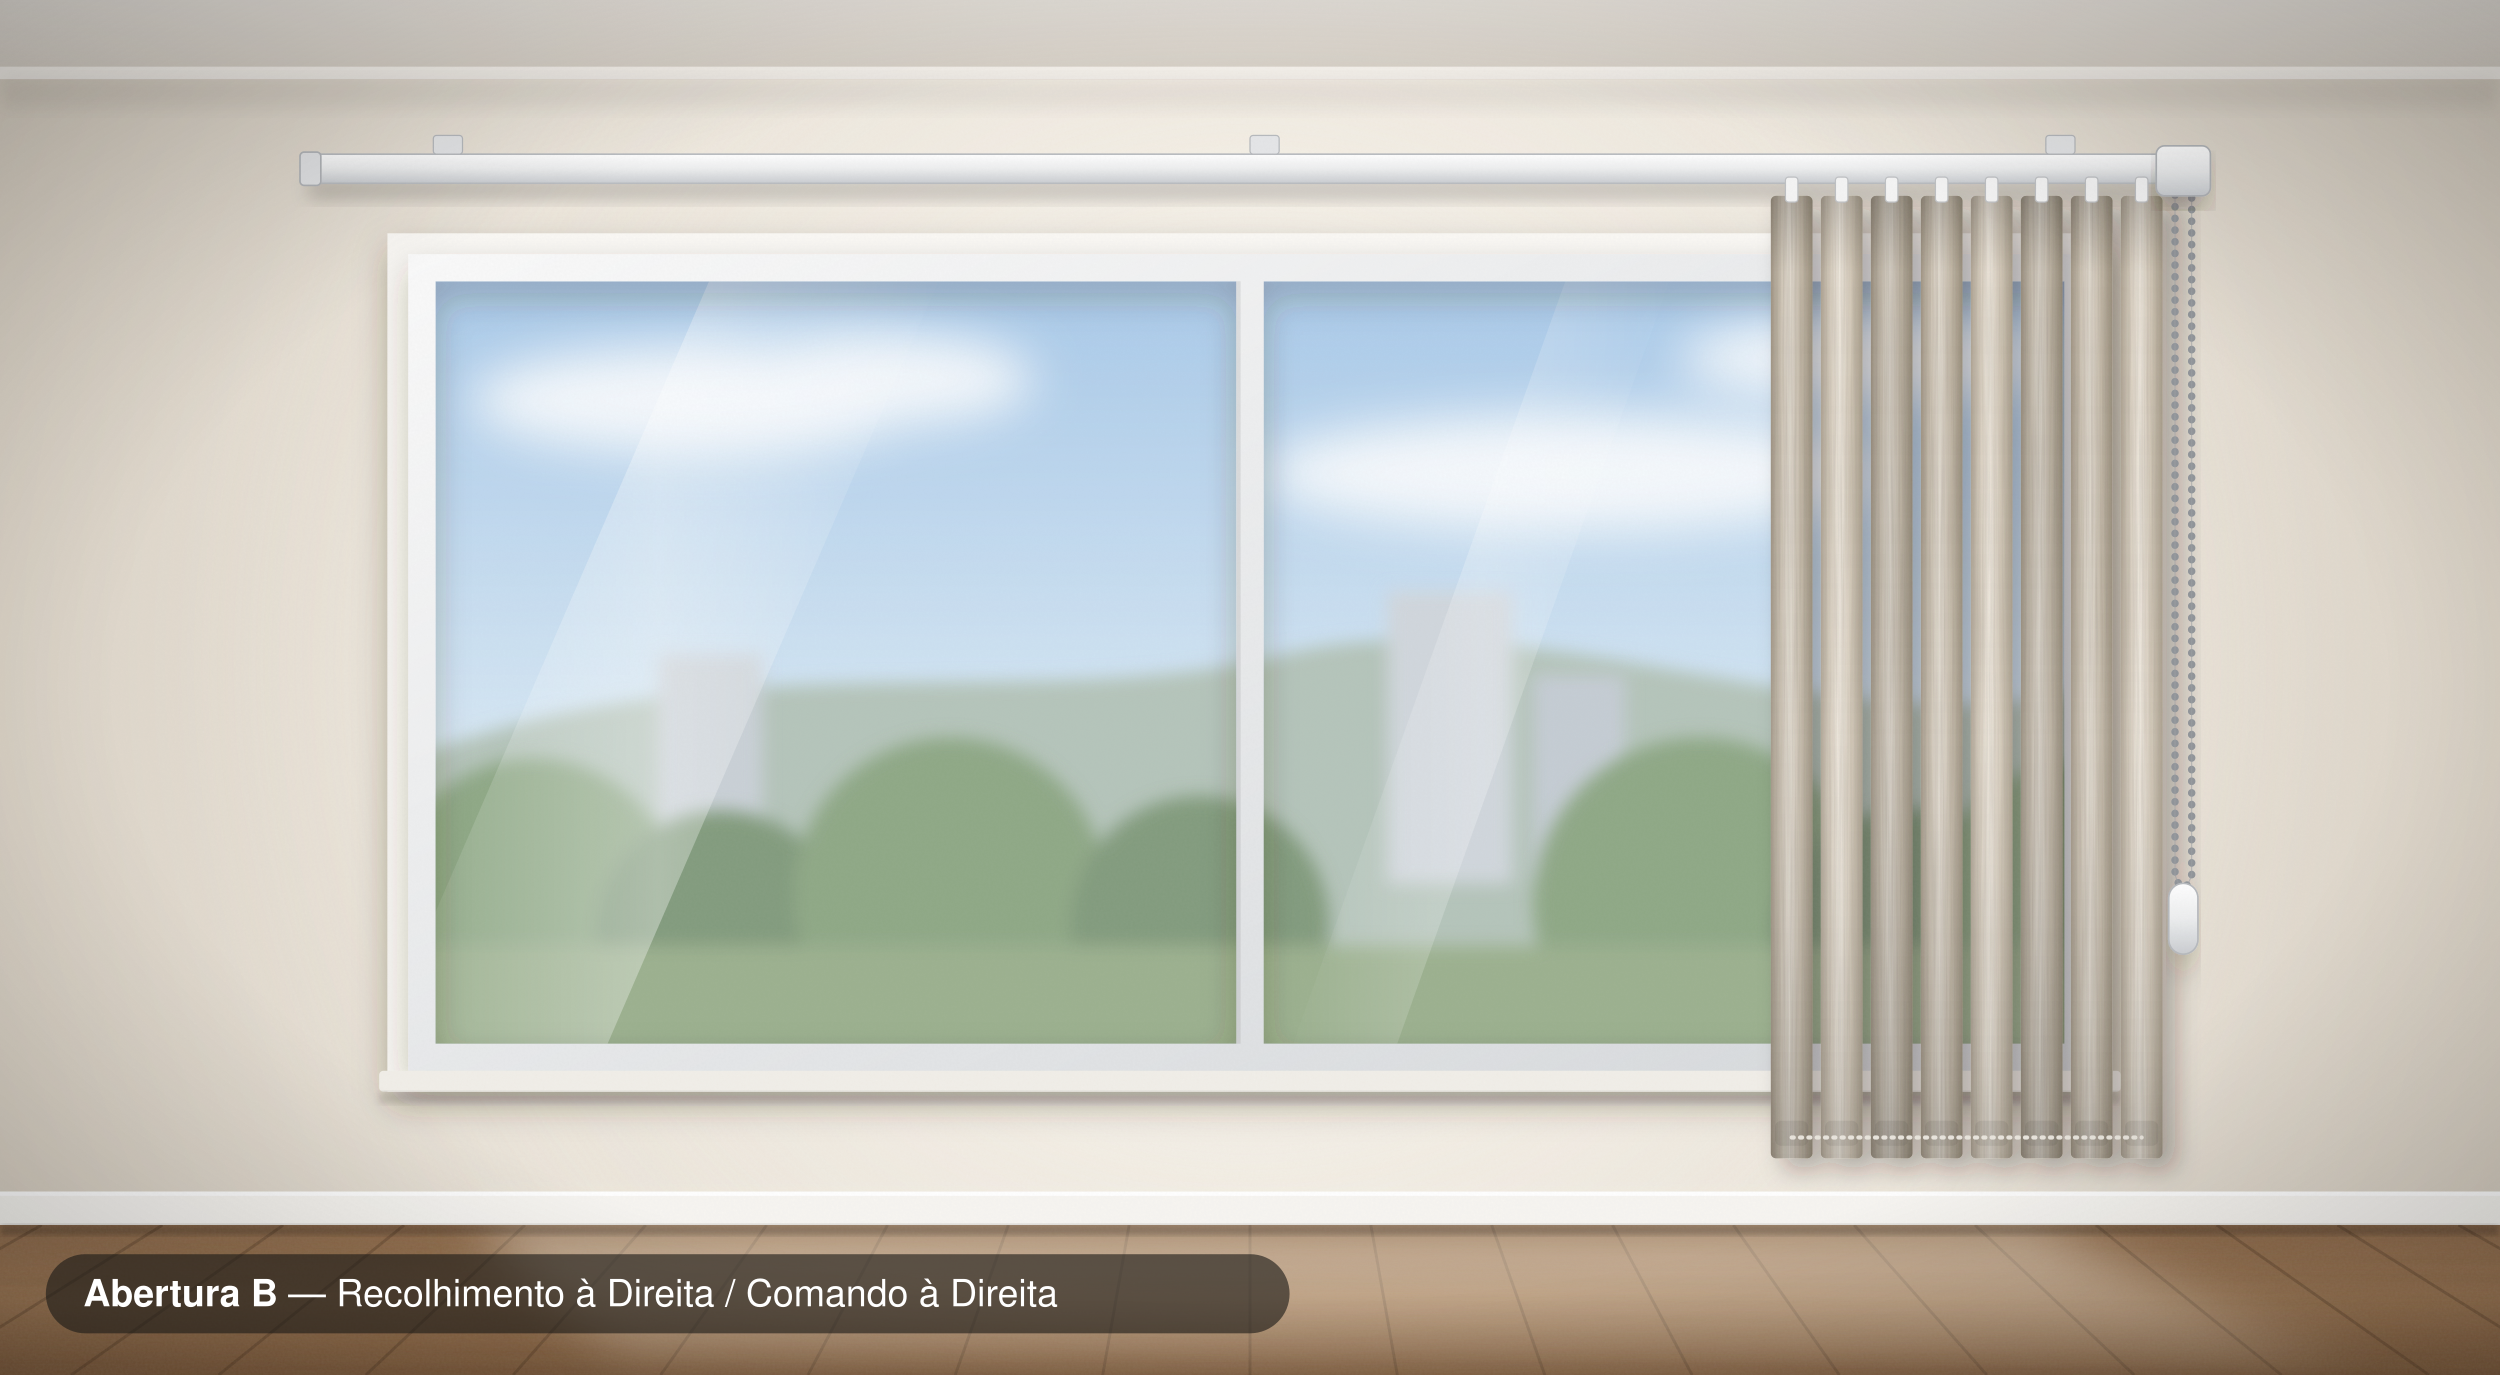
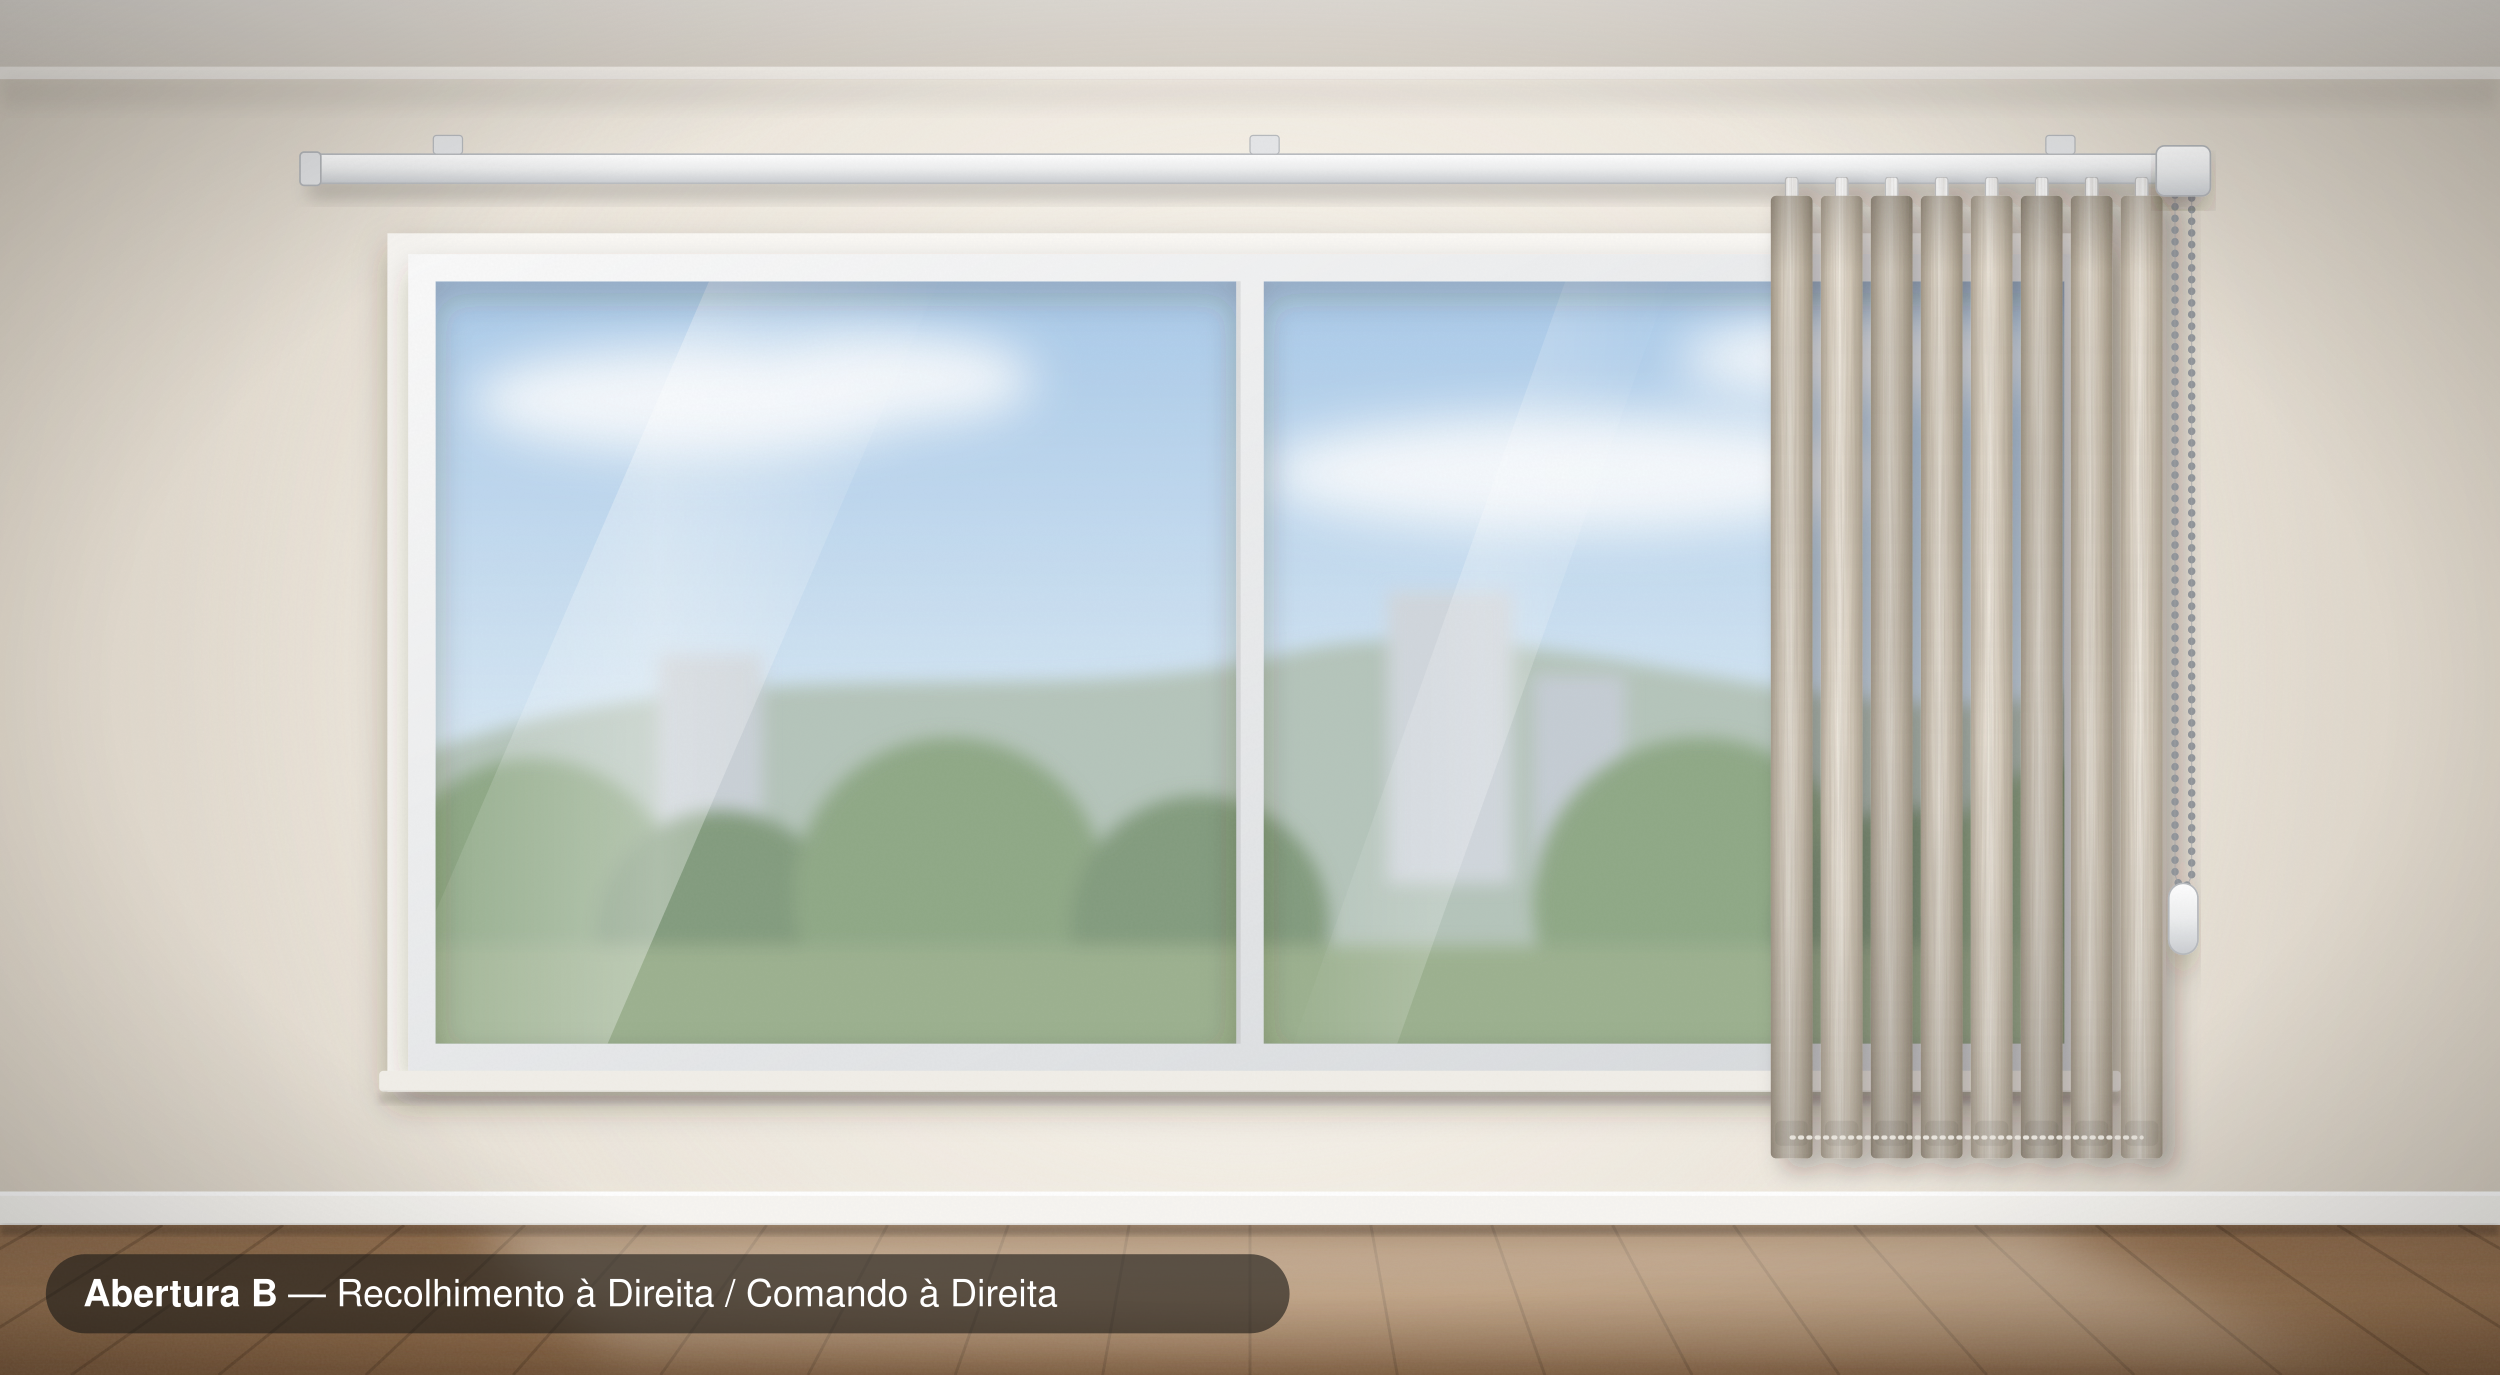
<svg xmlns="http://www.w3.org/2000/svg" viewBox="0 0 1200 660" width="1200" height="660" role="img" aria-label="Abertura B: Recolhimento à Direita / Comando à Direita">
  <defs>
    <radialGradient id="parede" cx="600" cy="318" r="760" gradientUnits="userSpaceOnUse">
      <stop offset="0" stop-color="#F6F1EA" />
      <stop offset=".55" stop-color="#E8E1D6" />
      <stop offset="1" stop-color="#CFC6B8" />
    </radialGradient>
    <linearGradient id="teto" x1="0" y1="0" x2="0" y2="1">
      <stop offset="0" stop-color="#E6E1DA" />
      <stop offset="1" stop-color="#D3CCC2" />
    </linearGradient>
    <linearGradient id="piso" x1="0" y1="0" x2="0" y2="1">
      <stop offset="0" stop-color="#8E6A4B" />
      <stop offset=".5" stop-color="#9F7854" />
      <stop offset="1" stop-color="#7A5739" />
    </linearGradient>
    <linearGradient id="luzPiso" x1="0" y1="0" x2="0" y2="1">
      <stop offset="0" stop-color="#FFF6E6" stop-opacity=".55" />
      <stop offset="1" stop-color="#FFF6E6" stop-opacity=".12" />
    </linearGradient>
    <linearGradient id="ceu" x1="0" y1="0" x2="0" y2="1">
      <stop offset="0" stop-color="#8DB8E2" />
      <stop offset=".6" stop-color="#C9DFF0" />
      <stop offset="1" stop-color="#E9F1F4" />
    </linearGradient>
    <linearGradient id="aluminio" x1="0" y1="0" x2="0" y2="1">
      <stop offset="0" stop-color="#FFFFFF" />
      <stop offset=".5" stop-color="#ECEDEE" />
      <stop offset="1" stop-color="#C9CCD0" />
    </linearGradient>
    <linearGradient id="caixilho" x1="0" y1="0" x2="1" y2="1">
      <stop offset="0" stop-color="#FAFAFA" />
      <stop offset="1" stop-color="#D5D8DB" />
    </linearGradient>
    <linearGradient id="lamina" x1="0" y1="0" x2="1" y2="0">
      <stop offset="0" stop-color="#A89C8A" />
      <stop offset=".25" stop-color="#D9CFBF" />
      <stop offset=".45" stop-color="#EEE7DB" />
      <stop offset=".7" stop-color="#D3C8B6" />
      <stop offset="1" stop-color="#9F937F" />
    </linearGradient>
    <linearGradient id="laminaAltura" x1="0" y1="0" x2="0" y2="1">
      <stop offset="0" stop-color="#000" stop-opacity=".18" />
      <stop offset=".08" stop-color="#000" stop-opacity="0" />
      <stop offset=".55" stop-color="#FFF" stop-opacity=".06" />
      <stop offset="1" stop-color="#000" stop-opacity=".16" />
    </linearGradient>
    <linearGradient id="reflexo" x1="0" y1="0" x2="1" y2="0">
      <stop offset="0" stop-color="#FFF" stop-opacity="0" />
      <stop offset=".5" stop-color="#FFF" stop-opacity=".35" />
      <stop offset="1" stop-color="#FFF" stop-opacity="0" />
    </linearGradient>
    <radialGradient id="vinheta" cx=".5" cy=".5" r=".75">
      <stop offset=".6" stop-color="#000" stop-opacity="0" />
      <stop offset="1" stop-color="#000" stop-opacity=".28" />
    </radialGradient>
    <radialGradient id="brilhoJanela" cx="600" cy="318" r="520" gradientUnits="userSpaceOnUse">
      <stop offset="0" stop-color="#FFFBF2" stop-opacity=".55" />
      <stop offset="1" stop-color="#FFFBF2" stop-opacity="0" />
    </radialGradient>
    <clipPath id="vaos">
      <rect x="209" y="135" width="384.5" height="366" />
      <rect x="606.5" y="135" width="384.5" height="366" />
    </clipPath>
    <clipPath id="pisoClip">
      <rect x="0" y="588" width="1200" height="72" />
    </clipPath>
    <filter id="desfoque4" x="-10%" y="-30%" width="120%" height="160%">
      <feGaussianBlur stdDeviation="4" />
    </filter>
    <filter id="desfoque2">
      <feGaussianBlur stdDeviation="1.6" />
    </filter>
    <filter id="desfoque12" x="-20%" y="-50%" width="140%" height="200%">
      <feGaussianBlur stdDeviation="12" />
    </filter>
    <filter id="sombra" x="-10%" y="-20%" width="120%" height="150%">
      <feDropShadow dx="0" dy="7" stdDeviation="8" flood-color="#3A2E22" flood-opacity=".28" />
    </filter>
    <filter id="sombraLaminas" x="-10%" y="-5%" width="125%" height="115%">
      <feDropShadow dx="6" dy="5" stdDeviation="6" flood-color="#2E2418" flood-opacity=".32" />
    </filter>
    <filter id="tecido" x="0" y="0" width="100%" height="100%">
      <feTurbulence type="fractalNoise" baseFrequency="0.9 0.015" numOctaves="2" seed="4" result="n" />
      <feColorMatrix in="n" type="matrix" values="0 0 0 0 .35  0 0 0 0 .30  0 0 0 0 .24  0 0 0 .55 -.12" result="nc" />
      <feComposite in="nc" in2="SourceGraphic" operator="in" result="t" />
      <feMerge>
        <feMergeNode in="SourceGraphic" />
        <feMergeNode in="t" />
      </feMerge>
    </filter>
    <filter id="grao" x="0" y="0" width="100%" height="100%">
      <feTurbulence type="fractalNoise" baseFrequency=".85" numOctaves="2" seed="9" />
      <feColorMatrix type="matrix" values="0 0 0 0 .5  0 0 0 0 .5  0 0 0 0 .5  0 0 0 .07 0" />
    </filter>
    <filter id="veios" x="0" y="0" width="100%" height="100%">
      <feTurbulence type="fractalNoise" baseFrequency="0.004 0.18" numOctaves="3" seed="2" />
      <feColorMatrix type="matrix" values="0 0 0 0 .25  0 0 0 0 .14  0 0 0 0 .06  0 0 0 .5 -.1" />
    </filter>
  </defs>
  <rect width="1200" height="660" fill="url(#parede)" />
  <rect width="1200" height="660" fill="url(#brilhoJanela)" />
  <rect width="1200" height="38" fill="url(#teto)" />
  <rect y="32" width="1200" height="6" fill="#F3EFE9" />
  <rect y="38" width="1200" height="14" fill="#000" opacity=".06" filter="url(#desfoque4)" />
  <rect y="588" width="1200" height="72" fill="url(#piso)" />
  <rect y="588" width="1200" height="72" filter="url(#veios)" />
  <g clip-path="url(#pisoClip)" stroke="#3E2817" stroke-opacity=".28" stroke-width="1.4">
    <line x1="-328" y1="588" x2="-531.7" y2="660" />
    <line x1="-270" y1="588" x2="-461" y2="660" />
    <line x1="-212" y1="588" x2="-390.2" y2="660" />
    <line x1="-154" y1="588" x2="-319.5" y2="660" />
    <line x1="-96" y1="588" x2="-248.8" y2="660" />
    <line x1="-38" y1="588" x2="-178" y2="660" />
    <line x1="20" y1="588" x2="-107.3" y2="660" />
    <line x1="78" y1="588" x2="-36.6" y2="660" />
    <line x1="136" y1="588" x2="34.1" y2="660" />
    <line x1="194" y1="588" x2="104.9" y2="660" />
    <line x1="252" y1="588" x2="175.6" y2="660" />
    <line x1="310" y1="588" x2="246.3" y2="660" />
    <line x1="368" y1="588" x2="317.1" y2="660" />
    <line x1="426" y1="588" x2="387.8" y2="660" />
    <line x1="484" y1="588" x2="458.5" y2="660" />
    <line x1="542" y1="588" x2="529.3" y2="660" />
    <line x1="600" y1="588" x2="600" y2="660" />
    <line x1="658" y1="588" x2="670.7" y2="660" />
    <line x1="716" y1="588" x2="741.5" y2="660" />
    <line x1="774" y1="588" x2="812.2" y2="660" />
    <line x1="832" y1="588" x2="882.9" y2="660" />
    <line x1="890" y1="588" x2="953.7" y2="660" />
    <line x1="948" y1="588" x2="1024.4" y2="660" />
    <line x1="1006" y1="588" x2="1095.1" y2="660" />
    <line x1="1064" y1="588" x2="1165.9" y2="660" />
    <line x1="1122" y1="588" x2="1236.6" y2="660" />
    <line x1="1180" y1="588" x2="1307.3" y2="660" />
    <line x1="1238" y1="588" x2="1378" y2="660" />
    <line x1="1296" y1="588" x2="1448.8" y2="660" />
    <line x1="1354" y1="588" x2="1519.5" y2="660" />
    <line x1="1412" y1="588" x2="1590.2" y2="660" />
    <line x1="1470" y1="588" x2="1661" y2="660" />
    <line x1="1528" y1="588" x2="1731.7" y2="660" />
  </g>
  <polygon points="226,588 974,588 1144,660 306,660" fill="url(#luzPiso)" filter="url(#desfoque12)" />
  <rect y="572" width="1200" height="16" fill="#F7F5F1" />
  <rect y="572" width="1200" height="2" fill="#FFFFFF" />
  <rect y="588" width="1200" height="5" fill="#000" opacity=".22" filter="url(#desfoque2)" />
  <rect x="186" y="112" width="828" height="412" fill="#FBF9F5" filter="url(#sombra)" />
  <g clip-path="url(#vaos)">
    <rect x="196" y="122" width="808" height="392" fill="url(#ceu)" />
    <g fill="#FFFFFF" opacity=".85" filter="url(#desfoque12)">
      <ellipse cx="336" cy="192" rx="110" ry="26" />
      <ellipse cx="426" cy="182" rx="70" ry="22" />
      <ellipse cx="756" cy="227" rx="150" ry="28" />
      <ellipse cx="896" cy="172" rx="90" ry="20" />
    </g>
    <path d="M196 364 C356 304 496 344 616 314 S896 364 1004 329 V514 H196 Z" fill="#9FB3A6" filter="url(#desfoque4)" />
    <g filter="url(#desfoque4)">
      <rect x="666" y="284" width="60" height="140" fill="#C3CBD2" />
      <rect x="736" y="324" width="44" height="100" fill="#B4BEC7" />
      <rect x="316" y="314" width="50" height="110" fill="#BAC3CB" />
    </g>
    <g filter="url(#desfoque4)">
      <circle cx="256" cy="434" r="70" fill="#6E8F64" />
      <circle cx="346" cy="449" r="60" fill="#5F7F58" />
      <circle cx="456" cy="429" r="75" fill="#6E8F64" />
      <circle cx="576" cy="444" r="62" fill="#5F7F58" />
      <circle cx="816" cy="434" r="80" fill="#6E8F64" />
      <circle cx="916" cy="454" r="66" fill="#5F7F58" />
      <circle cx="996" cy="436" r="70" fill="#6E8F64" />
      <rect x="196" y="454" width="808" height="60" fill="#7F9A6E" />
    </g>
    <rect x="196" y="122" width="808" height="392" fill="#FFFFFF" opacity=".22" />
    <polygon points="346,122 456,122 286,514 176,514" fill="url(#reflexo)" />
    <polygon points="756,122 806,122 666,514 616,514" fill="url(#reflexo)" opacity=".7" />
  </g>
  <g filter="url(#sombra)">
    <path fill-rule="evenodd" fill="url(#caixilho)" d="M196 122 h808 v392 h-808 Z       M209 135 h384.5 v366 h-384.5 Z       M606.5 135 h384.5 v366 h-384.5 Z" />
  </g>
  <rect x="593.5" y="135" width="2" height="366" fill="#000" opacity=".08" />
  <rect x="182" y="514" width="836" height="10" rx="2" fill="#F1EEE8" />
  <rect x="182" y="524" width="836" height="6" fill="#000" opacity=".12" filter="url(#desfoque2)" />
  <rect x="148" y="86" width="904" height="10" fill="#000" opacity=".18" filter="url(#desfoque4)" />
  <rect x="148" y="74" width="904" height="14" rx="3" fill="url(#aluminio)" stroke="#B8BBBF" stroke-width=".8" />
  <rect x="144" y="73" width="10" height="16" rx="2" fill="#E2E3E5" stroke="#B0B3B7" stroke-width=".8" />
  <rect x="1046" y="73" width="10" height="16" rx="2" fill="#E2E3E5" stroke="#B0B3B7" stroke-width=".8" />
  <rect x="208" y="65" width="14" height="9" rx="1.5" fill="#E4E5E7" stroke="#B5B8BC" stroke-width=".6" />
  <rect x="600" y="65" width="14" height="9" rx="1.5" fill="#E4E5E7" stroke="#B5B8BC" stroke-width=".6" />
  <rect x="982" y="65" width="14" height="9" rx="1.5" fill="#E4E5E7" stroke="#B5B8BC" stroke-width=".6" />
  <g filter="url(#sombraLaminas)">
    <g filter="url(#tecido)">
-       <rect x="850" y="94" width="20" height="462" rx="2.5" fill="url(#lamina)" />
-       <rect x="874" y="94" width="20" height="462" rx="2.5" fill="url(#lamina)" />
-       <rect x="898" y="94" width="20" height="462" rx="2.5" fill="url(#lamina)" />
-       <rect x="922" y="94" width="20" height="462" rx="2.5" fill="url(#lamina)" />
-       <rect x="946" y="94" width="20" height="462" rx="2.5" fill="url(#lamina)" />
-       <rect x="970" y="94" width="20" height="462" rx="2.5" fill="url(#lamina)" />
-       <rect x="994" y="94" width="20" height="462" rx="2.5" fill="url(#lamina)" />
-       <rect x="1018" y="94" width="20" height="462" rx="2.5" fill="url(#lamina)" />
-     </g>
-   </g>
-   <rect x="850" y="94" width="20" height="462" rx="2.5" fill="url(#laminaAltura)" />
-   <rect x="874" y="94" width="20" height="462" rx="2.5" fill="url(#laminaAltura)" />
-   <rect x="898" y="94" width="20" height="462" rx="2.5" fill="url(#laminaAltura)" />
-   <rect x="922" y="94" width="20" height="462" rx="2.5" fill="url(#laminaAltura)" />
-   <rect x="946" y="94" width="20" height="462" rx="2.5" fill="url(#laminaAltura)" />
-   <rect x="970" y="94" width="20" height="462" rx="2.5" fill="url(#laminaAltura)" />
-   <rect x="994" y="94" width="20" height="462" rx="2.5" fill="url(#laminaAltura)" />
-   <rect x="1018" y="94" width="20" height="462" rx="2.5" fill="url(#laminaAltura)" />
-   <rect x="850" y="94" width="20" height="462" rx="2.5" fill="#000" opacity="0.05" />
-   <rect x="874" y="94" width="20" height="462" rx="2.5" fill="#FFF" opacity="0.07" />
-   <rect x="898" y="94" width="20" height="462" rx="2.5" fill="#000" opacity="0.1" />
-   <rect x="922" y="94" width="20" height="462" rx="2.5" fill="#000" opacity="0.05" />
-   <rect x="946" y="94" width="20" height="462" rx="2.5" fill="#FFF" opacity="0.07" />
-   <rect x="970" y="94" width="20" height="462" rx="2.5" fill="#000" opacity="0.1" />
-   <rect x="994" y="94" width="20" height="462" rx="2.5" fill="#000" opacity="0.05" />
-   <rect x="1018" y="94" width="20" height="462" rx="2.5" fill="#FFF" opacity="0.07" />
-   <rect x="852" y="538" width="16" height="12" rx="3" fill="#000" opacity=".07" />
-   <rect x="876" y="538" width="16" height="12" rx="3" fill="#000" opacity=".07" />
-   <rect x="900" y="538" width="16" height="12" rx="3" fill="#000" opacity=".07" />
-   <rect x="924" y="538" width="16" height="12" rx="3" fill="#000" opacity=".07" />
-   <rect x="948" y="538" width="16" height="12" rx="3" fill="#000" opacity=".07" />
-   <rect x="972" y="538" width="16" height="12" rx="3" fill="#000" opacity=".07" />
-   <rect x="996" y="538" width="16" height="12" rx="3" fill="#000" opacity=".07" />
-   <rect x="1020" y="538" width="16" height="12" rx="3" fill="#000" opacity=".07" />
-   <line x1="860" y1="546" x2="1028" y2="546" stroke="#E8E4DC" stroke-width="2" stroke-dasharray="1 3" stroke-linecap="round" />
-   <rect x="857" y="85" width="6" height="12" rx="1.5" fill="#F4F4F4" stroke="#BDBFC2" stroke-width=".6" />
-   <rect x="881" y="85" width="6" height="12" rx="1.5" fill="#F4F4F4" stroke="#BDBFC2" stroke-width=".6" />
-   <rect x="905" y="85" width="6" height="12" rx="1.5" fill="#F4F4F4" stroke="#BDBFC2" stroke-width=".6" />
-   <rect x="929" y="85" width="6" height="12" rx="1.5" fill="#F4F4F4" stroke="#BDBFC2" stroke-width=".6" />
-   <rect x="953" y="85" width="6" height="12" rx="1.5" fill="#F4F4F4" stroke="#BDBFC2" stroke-width=".6" />
-   <rect x="977" y="85" width="6" height="12" rx="1.5" fill="#F4F4F4" stroke="#BDBFC2" stroke-width=".6" />
-   <rect x="1001" y="85" width="6" height="12" rx="1.5" fill="#F4F4F4" stroke="#BDBFC2" stroke-width=".6" />
-   <rect x="1025" y="85" width="6" height="12" rx="1.5" fill="#F4F4F4" stroke="#BDBFC2" stroke-width=".6" />
+       <g transform="translate(860 0)">
+         <rect x="-3" y="85" width="6" height="12" rx="1.5" fill="#F4F4F4" stroke="#BDBFC2" stroke-width=".6" />
+         <rect x="-10" y="94" width="20" height="462" rx="2.5" fill="url(#lamina)" />
+         <rect x="-10" y="94" width="20" height="462" rx="2.5" fill="url(#laminaAltura)" />
+         <rect x="-10" y="94" width="20" height="462" rx="2.5" fill="#000" opacity="0.05" />
+         <rect x="-8" y="538" width="16" height="12" rx="3" fill="#000" opacity=".07" />
+       </g>
+       <g transform="translate(884 0)">
+         <rect x="-3" y="85" width="6" height="12" rx="1.5" fill="#F4F4F4" stroke="#BDBFC2" stroke-width=".6" />
+         <rect x="-10" y="94" width="20" height="462" rx="2.5" fill="url(#lamina)" />
+         <rect x="-10" y="94" width="20" height="462" rx="2.5" fill="url(#laminaAltura)" />
+         <rect x="-10" y="94" width="20" height="462" rx="2.5" fill="#FFF" opacity="0.07" />
+         <rect x="-8" y="538" width="16" height="12" rx="3" fill="#000" opacity=".07" />
+       </g>
+       <g transform="translate(908 0)">
+         <rect x="-3" y="85" width="6" height="12" rx="1.5" fill="#F4F4F4" stroke="#BDBFC2" stroke-width=".6" />
+         <rect x="-10" y="94" width="20" height="462" rx="2.5" fill="url(#lamina)" />
+         <rect x="-10" y="94" width="20" height="462" rx="2.5" fill="url(#laminaAltura)" />
+         <rect x="-10" y="94" width="20" height="462" rx="2.5" fill="#000" opacity="0.1" />
+         <rect x="-8" y="538" width="16" height="12" rx="3" fill="#000" opacity=".07" />
+       </g>
+       <g transform="translate(932 0)">
+         <rect x="-3" y="85" width="6" height="12" rx="1.5" fill="#F4F4F4" stroke="#BDBFC2" stroke-width=".6" />
+         <rect x="-10" y="94" width="20" height="462" rx="2.5" fill="url(#lamina)" />
+         <rect x="-10" y="94" width="20" height="462" rx="2.5" fill="url(#laminaAltura)" />
+         <rect x="-10" y="94" width="20" height="462" rx="2.5" fill="#000" opacity="0.05" />
+         <rect x="-8" y="538" width="16" height="12" rx="3" fill="#000" opacity=".07" />
+       </g>
+       <g transform="translate(956 0)">
+         <rect x="-3" y="85" width="6" height="12" rx="1.5" fill="#F4F4F4" stroke="#BDBFC2" stroke-width=".6" />
+         <rect x="-10" y="94" width="20" height="462" rx="2.5" fill="url(#lamina)" />
+         <rect x="-10" y="94" width="20" height="462" rx="2.5" fill="url(#laminaAltura)" />
+         <rect x="-10" y="94" width="20" height="462" rx="2.5" fill="#FFF" opacity="0.07" />
+         <rect x="-8" y="538" width="16" height="12" rx="3" fill="#000" opacity=".07" />
+       </g>
+       <g transform="translate(980 0)">
+         <rect x="-3" y="85" width="6" height="12" rx="1.5" fill="#F4F4F4" stroke="#BDBFC2" stroke-width=".6" />
+         <rect x="-10" y="94" width="20" height="462" rx="2.5" fill="url(#lamina)" />
+         <rect x="-10" y="94" width="20" height="462" rx="2.5" fill="url(#laminaAltura)" />
+         <rect x="-10" y="94" width="20" height="462" rx="2.5" fill="#000" opacity="0.1" />
+         <rect x="-8" y="538" width="16" height="12" rx="3" fill="#000" opacity=".07" />
+       </g>
+       <g transform="translate(1004 0)">
+         <rect x="-3" y="85" width="6" height="12" rx="1.5" fill="#F4F4F4" stroke="#BDBFC2" stroke-width=".6" />
+         <rect x="-10" y="94" width="20" height="462" rx="2.5" fill="url(#lamina)" />
+         <rect x="-10" y="94" width="20" height="462" rx="2.5" fill="url(#laminaAltura)" />
+         <rect x="-10" y="94" width="20" height="462" rx="2.5" fill="#000" opacity="0.05" />
+         <rect x="-8" y="538" width="16" height="12" rx="3" fill="#000" opacity=".07" />
+       </g>
+       <g transform="translate(1028 0)">
+         <rect x="-3" y="85" width="6" height="12" rx="1.5" fill="#F4F4F4" stroke="#BDBFC2" stroke-width=".6" />
+         <rect x="-10" y="94" width="20" height="462" rx="2.5" fill="url(#lamina)" />
+         <rect x="-10" y="94" width="20" height="462" rx="2.5" fill="url(#laminaAltura)" />
+         <rect x="-10" y="94" width="20" height="462" rx="2.5" fill="#FFF" opacity="0.07" />
+         <rect x="-8" y="538" width="16" height="12" rx="3" fill="#000" opacity=".07" />
+       </g>
+     </g>
+   </g>
+   <g>
+     <line x1="860" y1="546" x2="1028" y2="546" stroke="#E8E4DC" stroke-width="2" stroke-dasharray="1 3" stroke-linecap="round" />
+   </g>
  <g filter="url(#sombra)">
    <path d="M1044 88 V420 Q1048 432 1052 420 V88" stroke="#8F9398" stroke-dasharray="0.1 5.5" stroke-linecap="round" stroke-width="3.6" fill="none" />
    <path d="M1044 88 V420 Q1048 432 1052 420 V88" stroke="#9A9DA1" stroke-width=".6" fill="none" opacity=".6" />
    <rect x="1041" y="424" width="14" height="34" rx="7" fill="url(#aluminio)" stroke="#B5B8BC" stroke-width=".8" />
  </g>
  <rect x="1035" y="70" width="26" height="24" rx="4" fill="url(#aluminio)" stroke="#B0B3B7" stroke-width=".8" filter="url(#sombra)" />
  <rect width="1200" height="660" fill="url(#vinheta)" />
  <rect width="1200" height="660" filter="url(#grao)" />
  <g>
    <rect x="22" y="602" width="597" height="38" rx="19" fill="#1C1A17" fill-opacity=".62" />
    <text x="40" y="627" font-family="Segoe UI, Helvetica, Arial, sans-serif" font-size="18" fill="#FFFFFF">
      <tspan font-weight="700">Abertura B</tspan> — Recolhimento à Direita / Comando à Direita</text>
  </g>
</svg>
